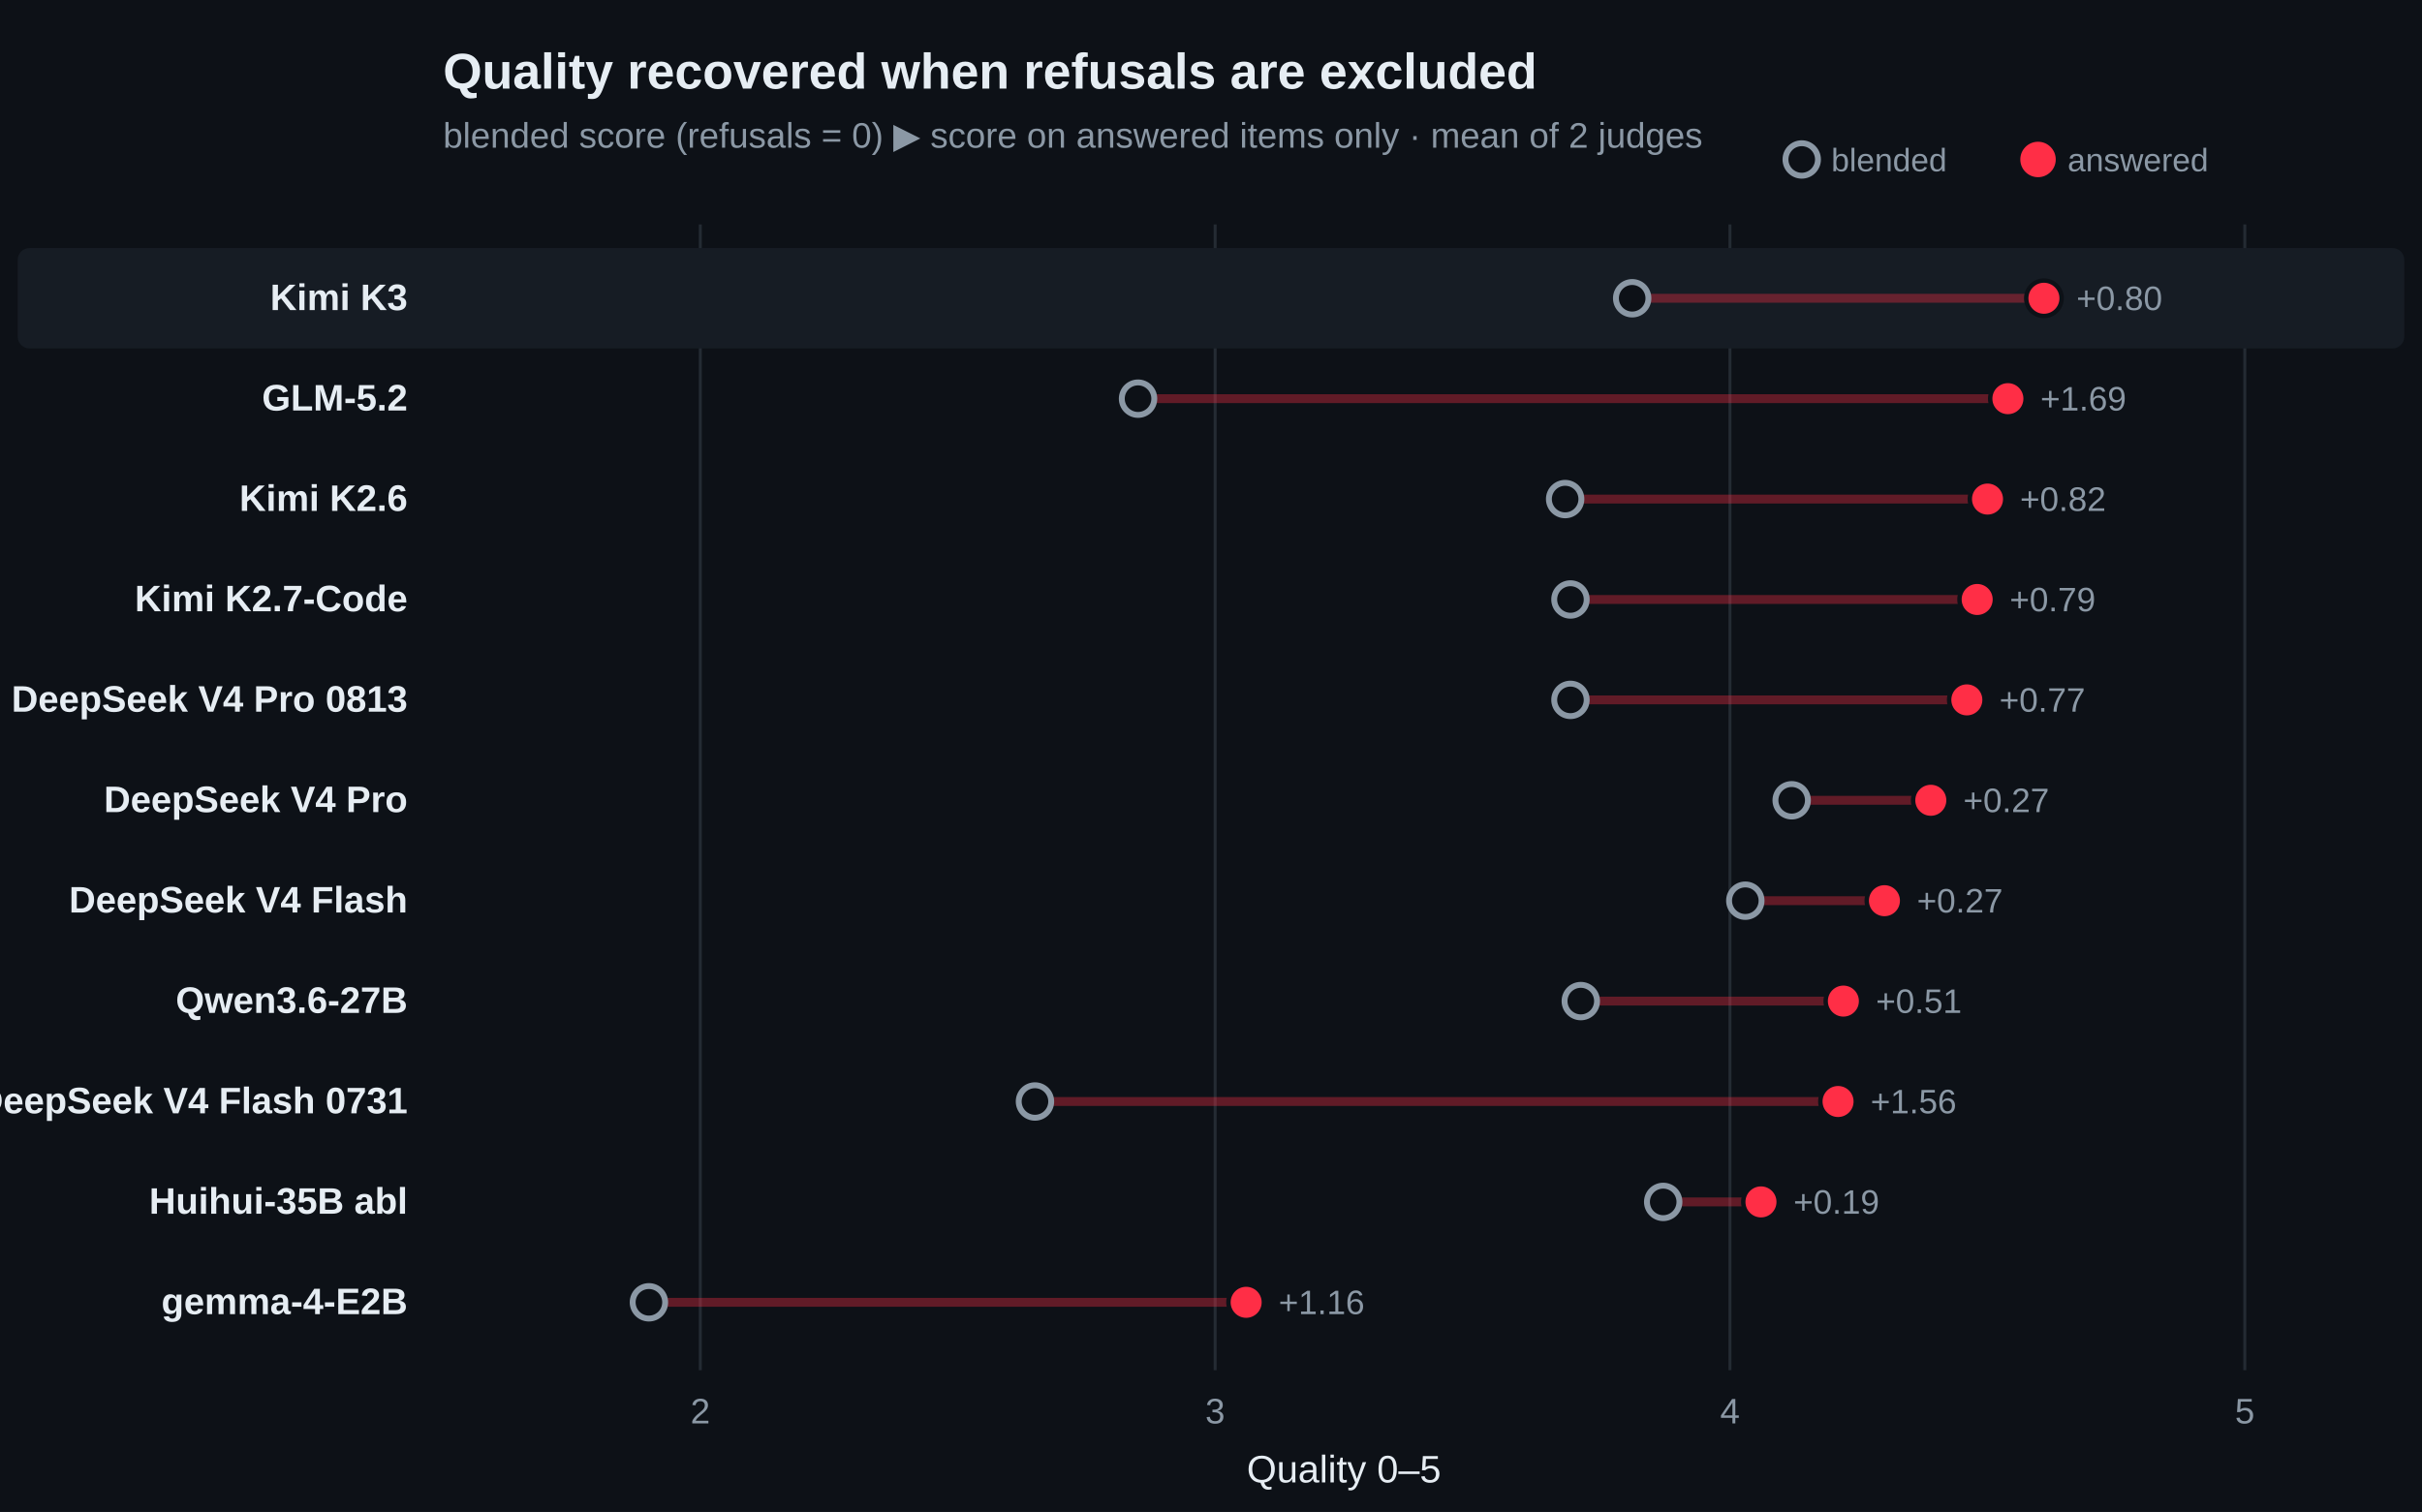
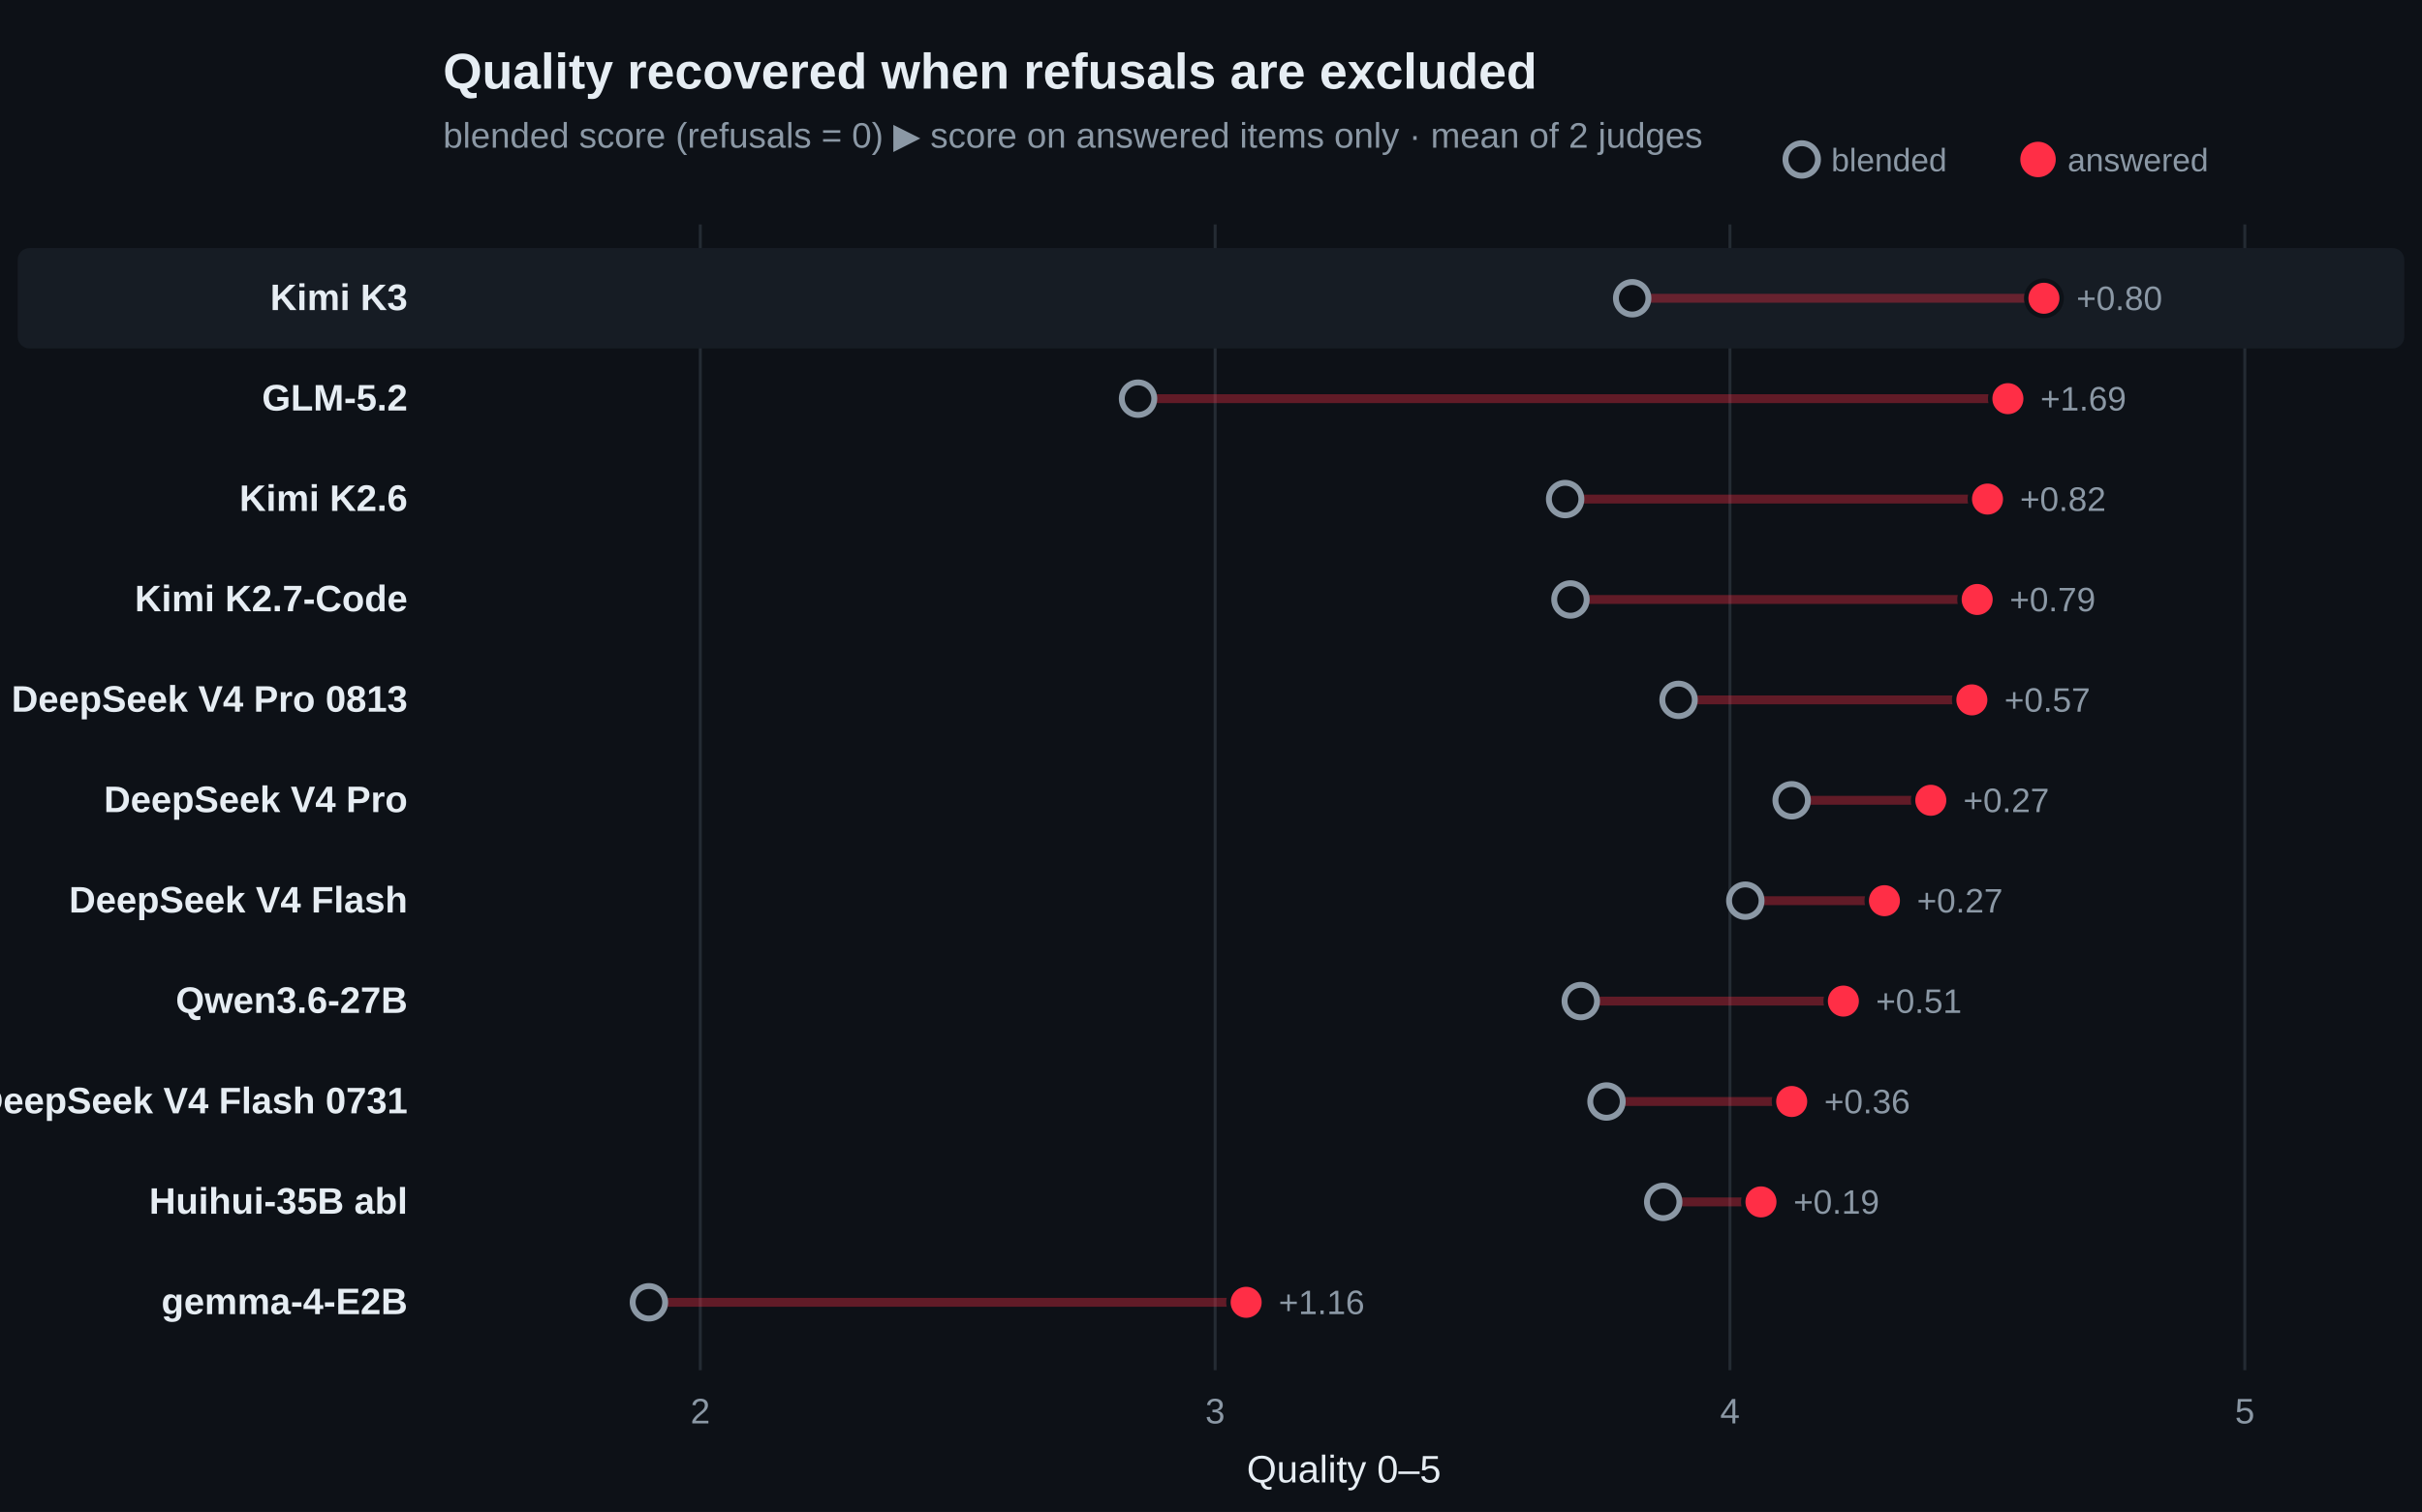
<svg xmlns="http://www.w3.org/2000/svg" width="820" height="512" viewBox="0 0 820 512" font-family="'Helvetica Neue',Arial,sans-serif">
  <rect width="820" height="512" fill="#0d1117" />
  <text x="150" y="30" font-size="17" font-weight="700" fill="#e6edf3">Quality recovered when refusals are excluded</text>
  <text x="150" y="50" font-size="12" fill="#8b98a5">blended score (refusals = 0)  ▶  score on answered items only · mean of 2 judges</text>
  <line x1="237.1" y1="76" x2="237.1" y2="464" stroke="#242b33" stroke-width="1" />
  <text x="237.1" y="482" font-size="12" fill="#8b98a5" text-anchor="middle">2</text>
  <line x1="411.4" y1="76" x2="411.4" y2="464" stroke="#242b33" stroke-width="1" />
  <text x="411.4" y="482" font-size="12" fill="#8b98a5" text-anchor="middle">3</text>
  <line x1="585.7" y1="76" x2="585.7" y2="464" stroke="#242b33" stroke-width="1" />
  <text x="585.7" y="482" font-size="12" fill="#8b98a5" text-anchor="middle">4</text>
  <line x1="760.0" y1="76" x2="760.0" y2="464" stroke="#242b33" stroke-width="1" />
  <text x="760.0" y="482" font-size="12" fill="#8b98a5" text-anchor="middle">5</text>
  <text x="455" y="502" font-size="13" fill="#e6edf3" text-anchor="middle">Quality 0–5</text>
  <rect x="6" y="84.0" width="808" height="34" rx="4" fill="#161c24" />
  <text x="138" y="105.0" font-size="12.5" font-weight="700" fill="#e6edf3" text-anchor="end">Kimi K3</text>
  <line x1="552.6" y1="101.0" x2="692.0" y2="101.0" stroke="#ff2e46" stroke-width="3" opacity="0.35" />
  <circle cx="552.6" cy="101.0" r="5.5" fill="#0d1117" stroke="#8b98a5" stroke-width="2" />
  <circle cx="692.0" cy="101.0" r="6" fill="#ff2e46" stroke="#0d1117" stroke-width="1.5" />
  <text x="703.0" y="105.0" font-size="11.5" fill="#8b98a5" text-anchor="start">+0.80</text>
  <text x="138" y="139.0" font-size="12.5" font-weight="600" fill="#e6edf3" text-anchor="end">GLM-5.2</text>
  <line x1="385.3" y1="135.0" x2="679.8" y2="135.0" stroke="#ff2e46" stroke-width="3" opacity="0.35" />
  <circle cx="385.3" cy="135.0" r="5.5" fill="#0d1117" stroke="#8b98a5" stroke-width="2" />
  <circle cx="679.8" cy="135.0" r="6" fill="#ff2e46" stroke="#0d1117" stroke-width="1.5" />
  <text x="690.8" y="139.0" font-size="11.5" fill="#8b98a5" text-anchor="start">+1.69</text>
  <text x="138" y="173.0" font-size="12.5" font-weight="600" fill="#e6edf3" text-anchor="end">Kimi K2.6</text>
  <line x1="529.9" y1="169.0" x2="672.9" y2="169.0" stroke="#ff2e46" stroke-width="3" opacity="0.35" />
  <circle cx="529.9" cy="169.0" r="5.5" fill="#0d1117" stroke="#8b98a5" stroke-width="2" />
  <circle cx="672.9" cy="169.0" r="6" fill="#ff2e46" stroke="#0d1117" stroke-width="1.5" />
  <text x="683.9" y="173.0" font-size="11.5" fill="#8b98a5" text-anchor="start">+0.82</text>
  <text x="138" y="207.0" font-size="12.5" font-weight="600" fill="#e6edf3" text-anchor="end">Kimi K2.7-Code</text>
  <line x1="531.7" y1="203.0" x2="669.4" y2="203.0" stroke="#ff2e46" stroke-width="3" opacity="0.35" />
  <circle cx="531.7" cy="203.0" r="5.5" fill="#0d1117" stroke="#8b98a5" stroke-width="2" />
  <circle cx="669.4" cy="203.0" r="6" fill="#ff2e46" stroke="#0d1117" stroke-width="1.5" />
  <text x="680.4" y="207.0" font-size="11.5" fill="#8b98a5" text-anchor="start">+0.79</text>
  <text x="138" y="241.0" font-size="12.5" font-weight="600" fill="#e6edf3" text-anchor="end">DeepSeek V4 Pro 0813</text>
-   <line x1="531.7" y1="237.0" x2="665.9" y2="237.0" stroke="#ff2e46" stroke-width="3" opacity="0.35" />
-   <circle cx="531.7" cy="237.0" r="5.5" fill="#0d1117" stroke="#8b98a5" stroke-width="2" />
-   <circle cx="665.9" cy="237.0" r="6" fill="#ff2e46" stroke="#0d1117" stroke-width="1.5" />
-   <text x="676.9" y="241.0" font-size="11.5" fill="#8b98a5" text-anchor="start">+0.77</text>
+   <line x1="568.3" y1="237.0" x2="667.6" y2="237.0" stroke="#ff2e46" stroke-width="3" opacity="0.35" />
+   <circle cx="568.3" cy="237.0" r="5.5" fill="#0d1117" stroke="#8b98a5" stroke-width="2" />
+   <circle cx="667.6" cy="237.0" r="6" fill="#ff2e46" stroke="#0d1117" stroke-width="1.5" />
+   <text x="678.6" y="241.0" font-size="11.5" fill="#8b98a5" text-anchor="start">+0.57</text>
  <text x="138" y="275.0" font-size="12.5" font-weight="600" fill="#e6edf3" text-anchor="end">DeepSeek V4 Pro</text>
  <line x1="606.6" y1="271.0" x2="653.7" y2="271.0" stroke="#ff2e46" stroke-width="3" opacity="0.35" />
  <circle cx="606.6" cy="271.0" r="5.5" fill="#0d1117" stroke="#8b98a5" stroke-width="2" />
  <circle cx="653.7" cy="271.0" r="6" fill="#ff2e46" stroke="#0d1117" stroke-width="1.5" />
  <text x="664.7" y="275.0" font-size="11.5" fill="#8b98a5" text-anchor="start">+0.27</text>
  <text x="138" y="309.0" font-size="12.5" font-weight="600" fill="#e6edf3" text-anchor="end">DeepSeek V4 Flash</text>
  <line x1="590.9" y1="305.0" x2="638.0" y2="305.0" stroke="#ff2e46" stroke-width="3" opacity="0.35" />
  <circle cx="590.9" cy="305.0" r="5.5" fill="#0d1117" stroke="#8b98a5" stroke-width="2" />
  <circle cx="638.0" cy="305.0" r="6" fill="#ff2e46" stroke="#0d1117" stroke-width="1.5" />
  <text x="649.0" y="309.0" font-size="11.5" fill="#8b98a5" text-anchor="start">+0.27</text>
  <text x="138" y="343.0" font-size="12.5" font-weight="600" fill="#e6edf3" text-anchor="end">Qwen3.6-27B</text>
  <line x1="535.2" y1="339.0" x2="624.1" y2="339.0" stroke="#ff2e46" stroke-width="3" opacity="0.35" />
  <circle cx="535.2" cy="339.0" r="5.5" fill="#0d1117" stroke="#8b98a5" stroke-width="2" />
  <circle cx="624.1" cy="339.0" r="6" fill="#ff2e46" stroke="#0d1117" stroke-width="1.5" />
  <text x="635.1" y="343.0" font-size="11.5" fill="#8b98a5" text-anchor="start">+0.51</text>
  <text x="138" y="377.0" font-size="12.5" font-weight="600" fill="#e6edf3" text-anchor="end">DeepSeek V4 Flash 0731</text>
-   <line x1="350.4" y1="373.0" x2="622.3" y2="373.0" stroke="#ff2e46" stroke-width="3" opacity="0.35" />
-   <circle cx="350.4" cy="373.0" r="5.5" fill="#0d1117" stroke="#8b98a5" stroke-width="2" />
-   <circle cx="622.3" cy="373.0" r="6" fill="#ff2e46" stroke="#0d1117" stroke-width="1.5" />
-   <text x="633.3" y="377.0" font-size="11.5" fill="#8b98a5" text-anchor="start">+1.56</text>
+   <line x1="543.9" y1="373.0" x2="606.6" y2="373.0" stroke="#ff2e46" stroke-width="3" opacity="0.35" />
+   <circle cx="543.9" cy="373.0" r="5.5" fill="#0d1117" stroke="#8b98a5" stroke-width="2" />
+   <circle cx="606.6" cy="373.0" r="6" fill="#ff2e46" stroke="#0d1117" stroke-width="1.5" />
+   <text x="617.6" y="377.0" font-size="11.5" fill="#8b98a5" text-anchor="start">+0.36</text>
  <text x="138" y="411.0" font-size="12.5" font-weight="600" fill="#e6edf3" text-anchor="end">Huihui-35B abl</text>
  <line x1="563.1" y1="407.0" x2="596.2" y2="407.0" stroke="#ff2e46" stroke-width="3" opacity="0.35" />
  <circle cx="563.1" cy="407.0" r="5.5" fill="#0d1117" stroke="#8b98a5" stroke-width="2" />
  <circle cx="596.2" cy="407.0" r="6" fill="#ff2e46" stroke="#0d1117" stroke-width="1.5" />
  <text x="607.2" y="411.0" font-size="11.5" fill="#8b98a5" text-anchor="start">+0.19</text>
  <text x="138" y="445.0" font-size="12.5" font-weight="600" fill="#e6edf3" text-anchor="end">gemma-4-E2B</text>
  <line x1="219.7" y1="441.0" x2="421.9" y2="441.0" stroke="#ff2e46" stroke-width="3" opacity="0.35" />
  <circle cx="219.7" cy="441.0" r="5.5" fill="#0d1117" stroke="#8b98a5" stroke-width="2" />
  <circle cx="421.9" cy="441.0" r="6" fill="#ff2e46" stroke="#0d1117" stroke-width="1.5" />
  <text x="432.9" y="445.0" font-size="11.5" fill="#8b98a5" text-anchor="start">+1.16</text>
  <circle cx="610.0" cy="54.0" r="5.5" fill="#0d1117" stroke="#8b98a5" stroke-width="2" />
  <text x="620.0" y="58.0" font-size="11" fill="#8b98a5">blended</text>
  <circle cx="690.0" cy="54.0" r="6" fill="#ff2e46" />
  <text x="700.0" y="58.0" font-size="11" fill="#8b98a5">answered</text>
</svg>
